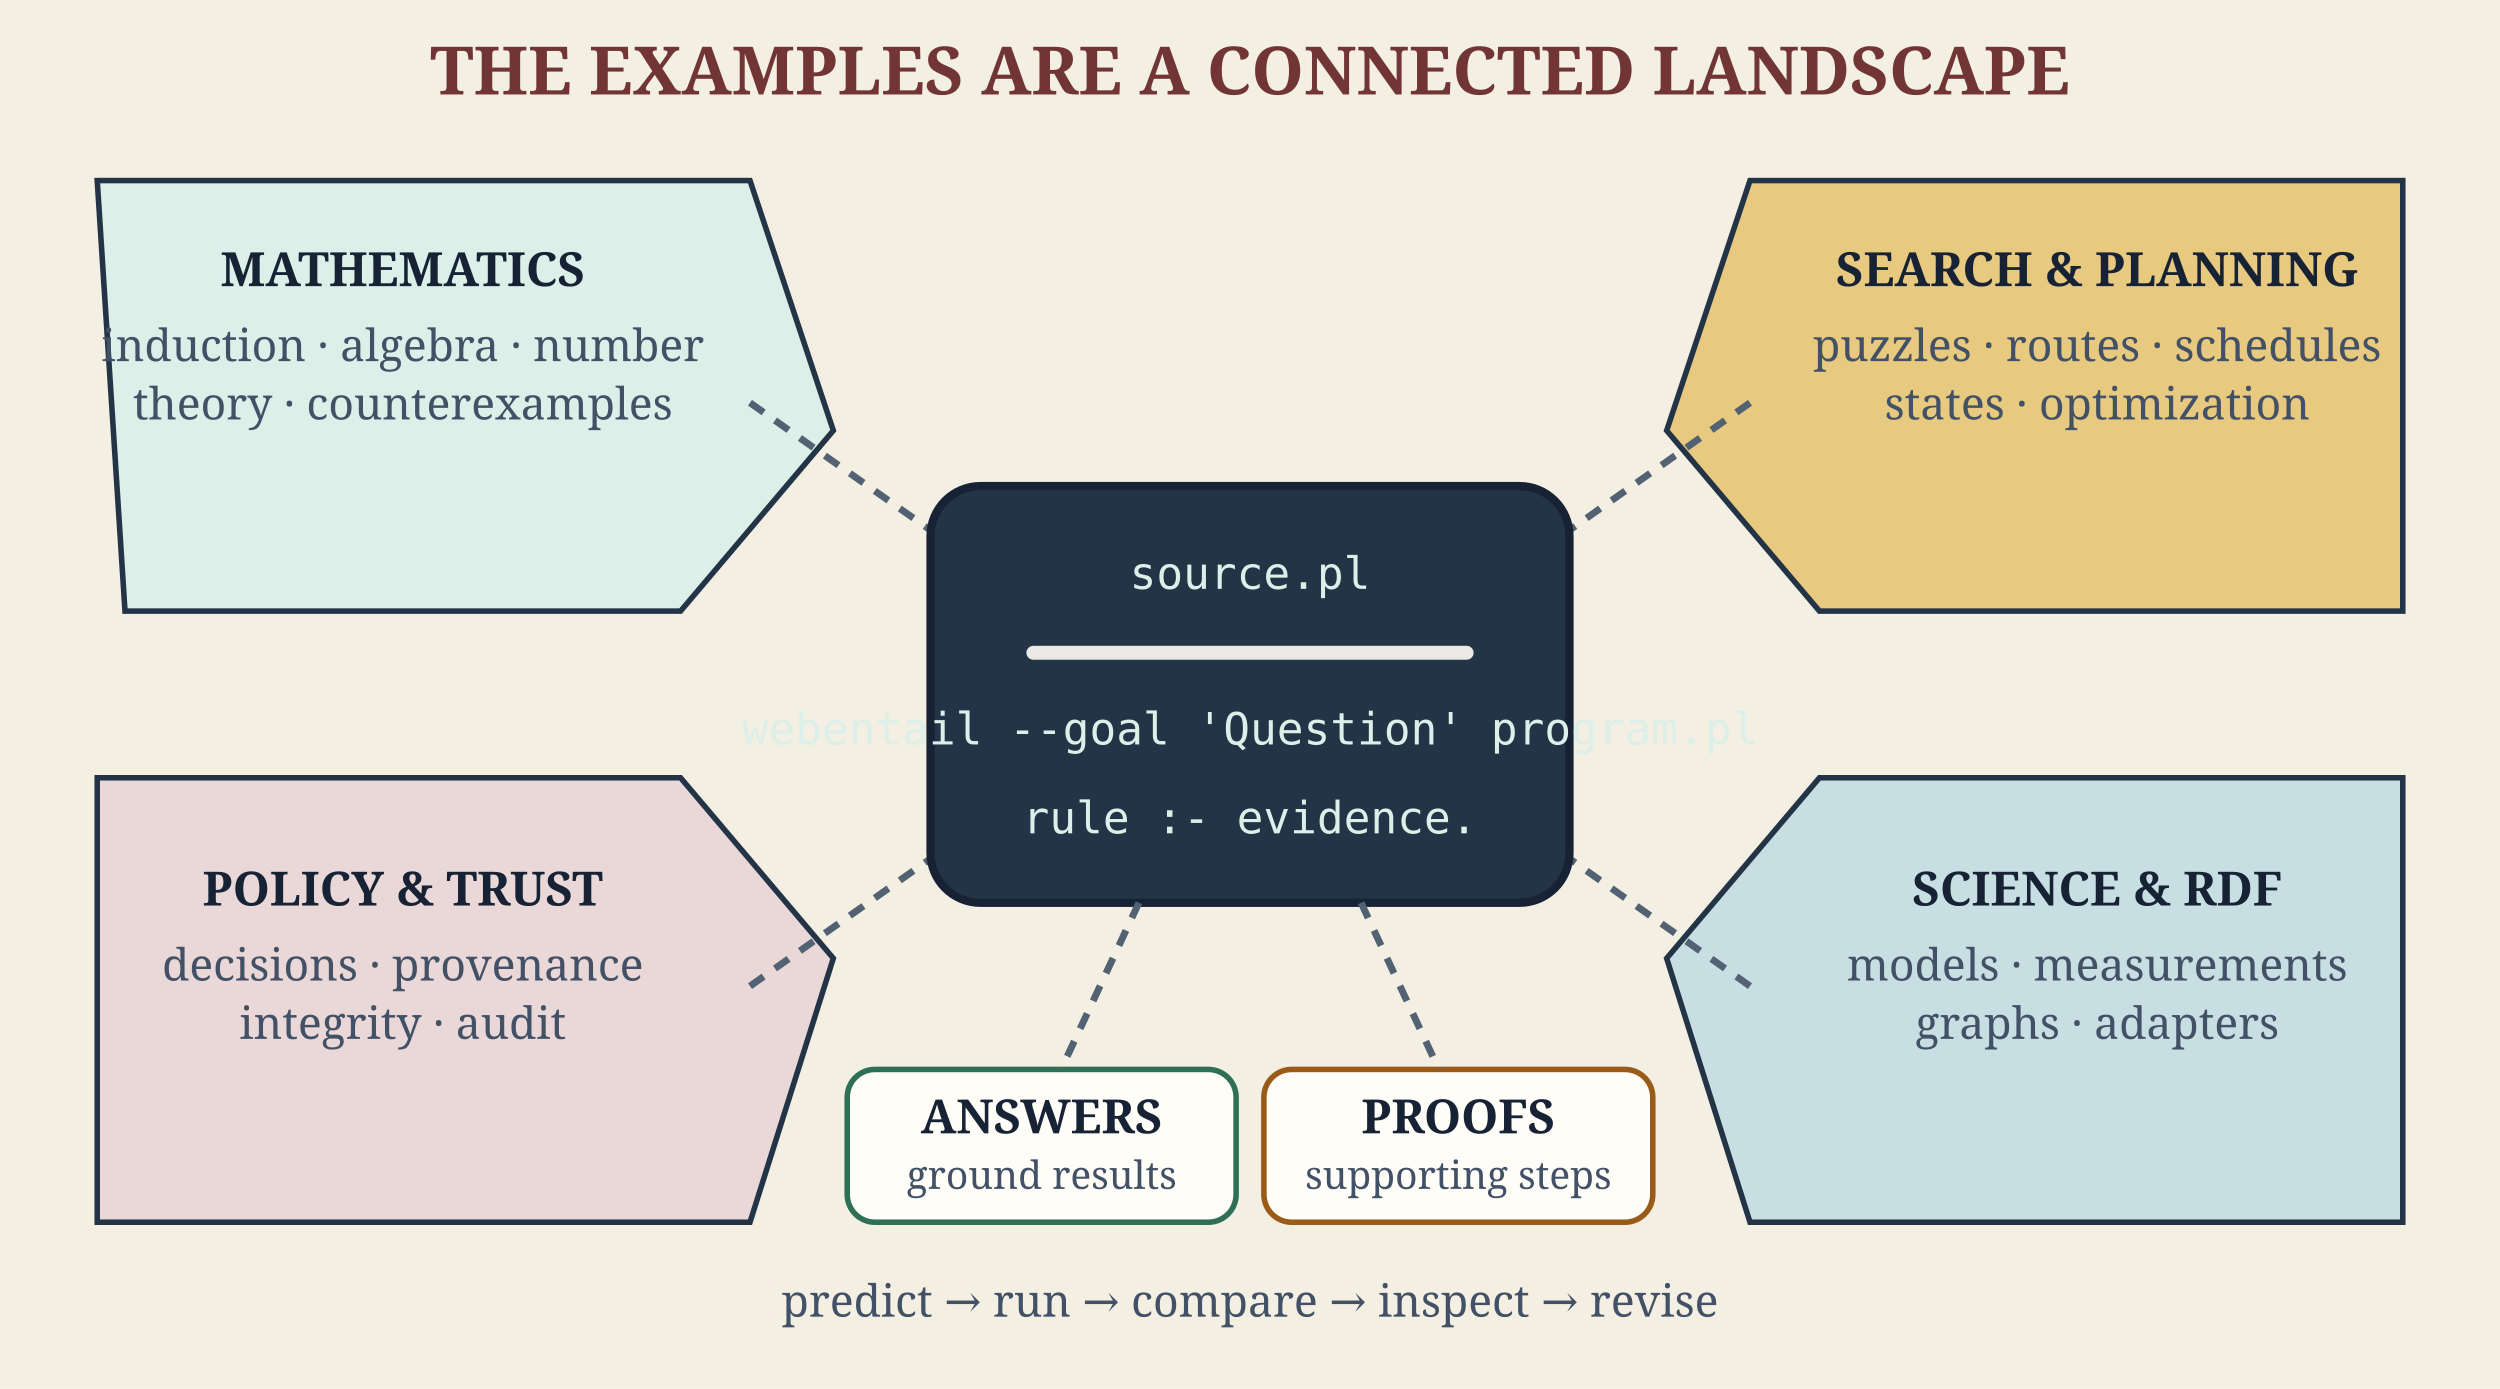
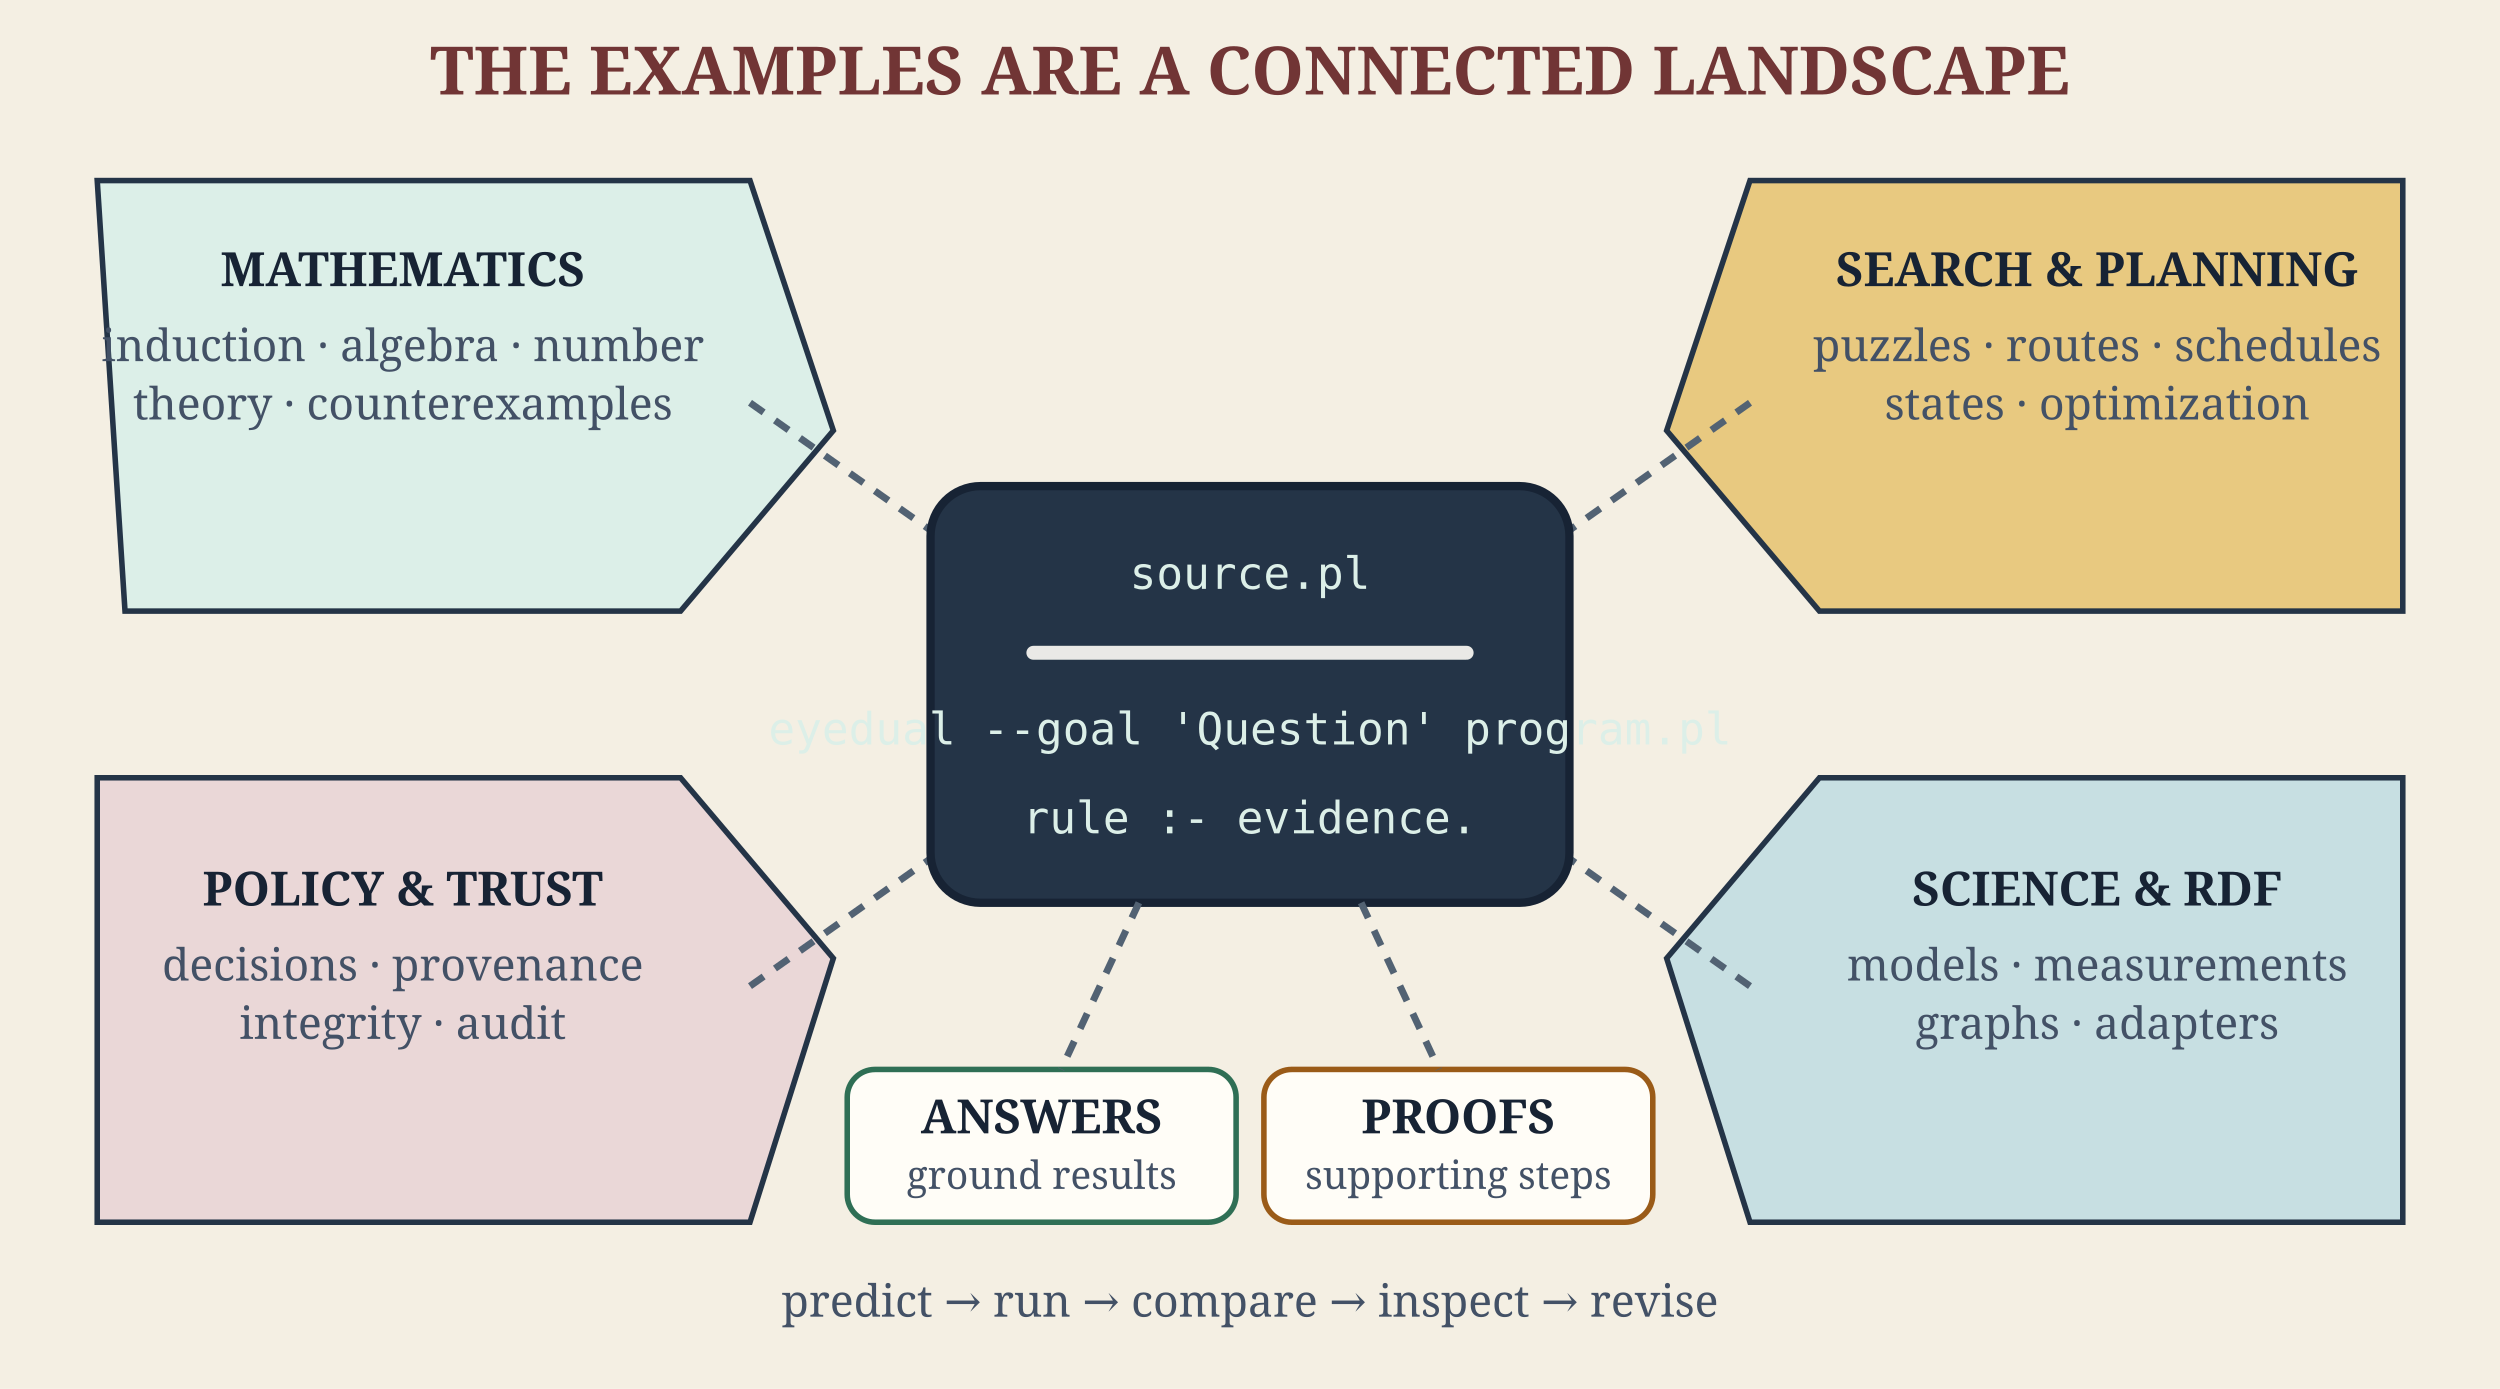
<svg xmlns="http://www.w3.org/2000/svg" width="900" height="500" viewBox="0 0 900 500" role="img" aria-labelledby="title desc">
  <defs>
    <style>
      .bg{fill:#f4efe3}.region{stroke:#243447;stroke-width:2}.core{fill:#243447;stroke:#172334;stroke-width:3}
      .path{fill:none;stroke:#fffdf7;stroke-width:5;stroke-linecap:round;opacity:.9}.link{fill:none;stroke:#526273;stroke-width:2.5;stroke-dasharray:6 5}
      .title{fill:#713535;font:bold 24px Georgia,serif}.label{fill:#172334;font:bold 17px Georgia,serif}
      .small{fill:#435166;font:16px Georgia,serif}.output{fill:#435166;font:14px Georgia,serif}.code{fill:#dcefe8;font:16px ui-monospace,SFMono-Regular,Consolas,monospace}
    </style>
  </defs>
  <rect width="900" height="500" class="bg" />
  <text class="title" x="450" y="34" text-anchor="middle">THE EXAMPLES ARE A CONNECTED LANDSCAPE</text>
  <path class="region" fill="#dcefe8" d="M35 65H270L300 155L245 220H45Z" />
  <text class="label" x="145" y="103" text-anchor="middle">MATHEMATICS</text>
  <text class="small" x="145" y="130" text-anchor="middle">induction · algebra · number</text>
  <text class="small" x="145" y="151" text-anchor="middle">theory · counterexamples</text>
  <path class="region" fill="#e8c980" d="M630 65H865V220H655L600 155Z" />
  <text class="label" x="755" y="103" text-anchor="middle">SEARCH &amp; PLANNING</text>
  <text class="small" x="755" y="130" text-anchor="middle">puzzles · routes · schedules</text>
  <text class="small" x="755" y="151" text-anchor="middle">states · optimization</text>
  <path class="region" fill="#ead7d7" d="M35 280H245L300 345L270 440H35Z" />
  <text class="label" x="145" y="326" text-anchor="middle">POLICY &amp; TRUST</text>
  <text class="small" x="145" y="353" text-anchor="middle">decisions · provenance</text>
  <text class="small" x="145" y="374" text-anchor="middle">integrity · audit</text>
  <path class="region" fill="#c7dfe2" d="M655 280H865V440H630L600 345Z" />
  <text class="label" x="755" y="326" text-anchor="middle">SCIENCE &amp; RDF</text>
  <text class="small" x="755" y="353" text-anchor="middle">models · measurements</text>
  <text class="small" x="755" y="374" text-anchor="middle">graphs · adapters</text>
  <path class="link" d="M270 145L355 205M630 145L545 205M270 355L355 295M630 355L545 295" />
  <rect class="core" x="335" y="175" width="230" height="150" rx="18" />
  <text class="code" x="450" y="212" text-anchor="middle">source.pl</text>
  <path class="path" d="M372 235H528" />
-   <text class="code" x="450" y="268" text-anchor="middle">webentail --goal 'Question' program.pl</text>
+   <text class="code" x="450" y="268" text-anchor="middle">eyedual --goal 'Question' program.pl</text>
  <text class="code" x="450" y="300" text-anchor="middle">rule :- evidence.</text>
  <rect x="305" y="385" width="140" height="55" rx="10" fill="#fffdf7" stroke="#2f6f55" stroke-width="2" />
  <text class="label" x="375" y="408" text-anchor="middle">ANSWERS</text>
  <text class="output" x="375" y="428" text-anchor="middle">ground results</text>
  <rect x="455" y="385" width="140" height="55" rx="10" fill="#fffdf7" stroke="#9a5b18" stroke-width="2" />
  <text class="label" x="525" y="408" text-anchor="middle">PROOFS</text>
  <text class="output" x="525" y="428" text-anchor="middle">supporting steps</text>
  <path class="link" d="M410 325L382 385M490 325L518 385" />
  <text class="small" x="450" y="474" text-anchor="middle">predict → run → compare → inspect → revise</text>
</svg>
